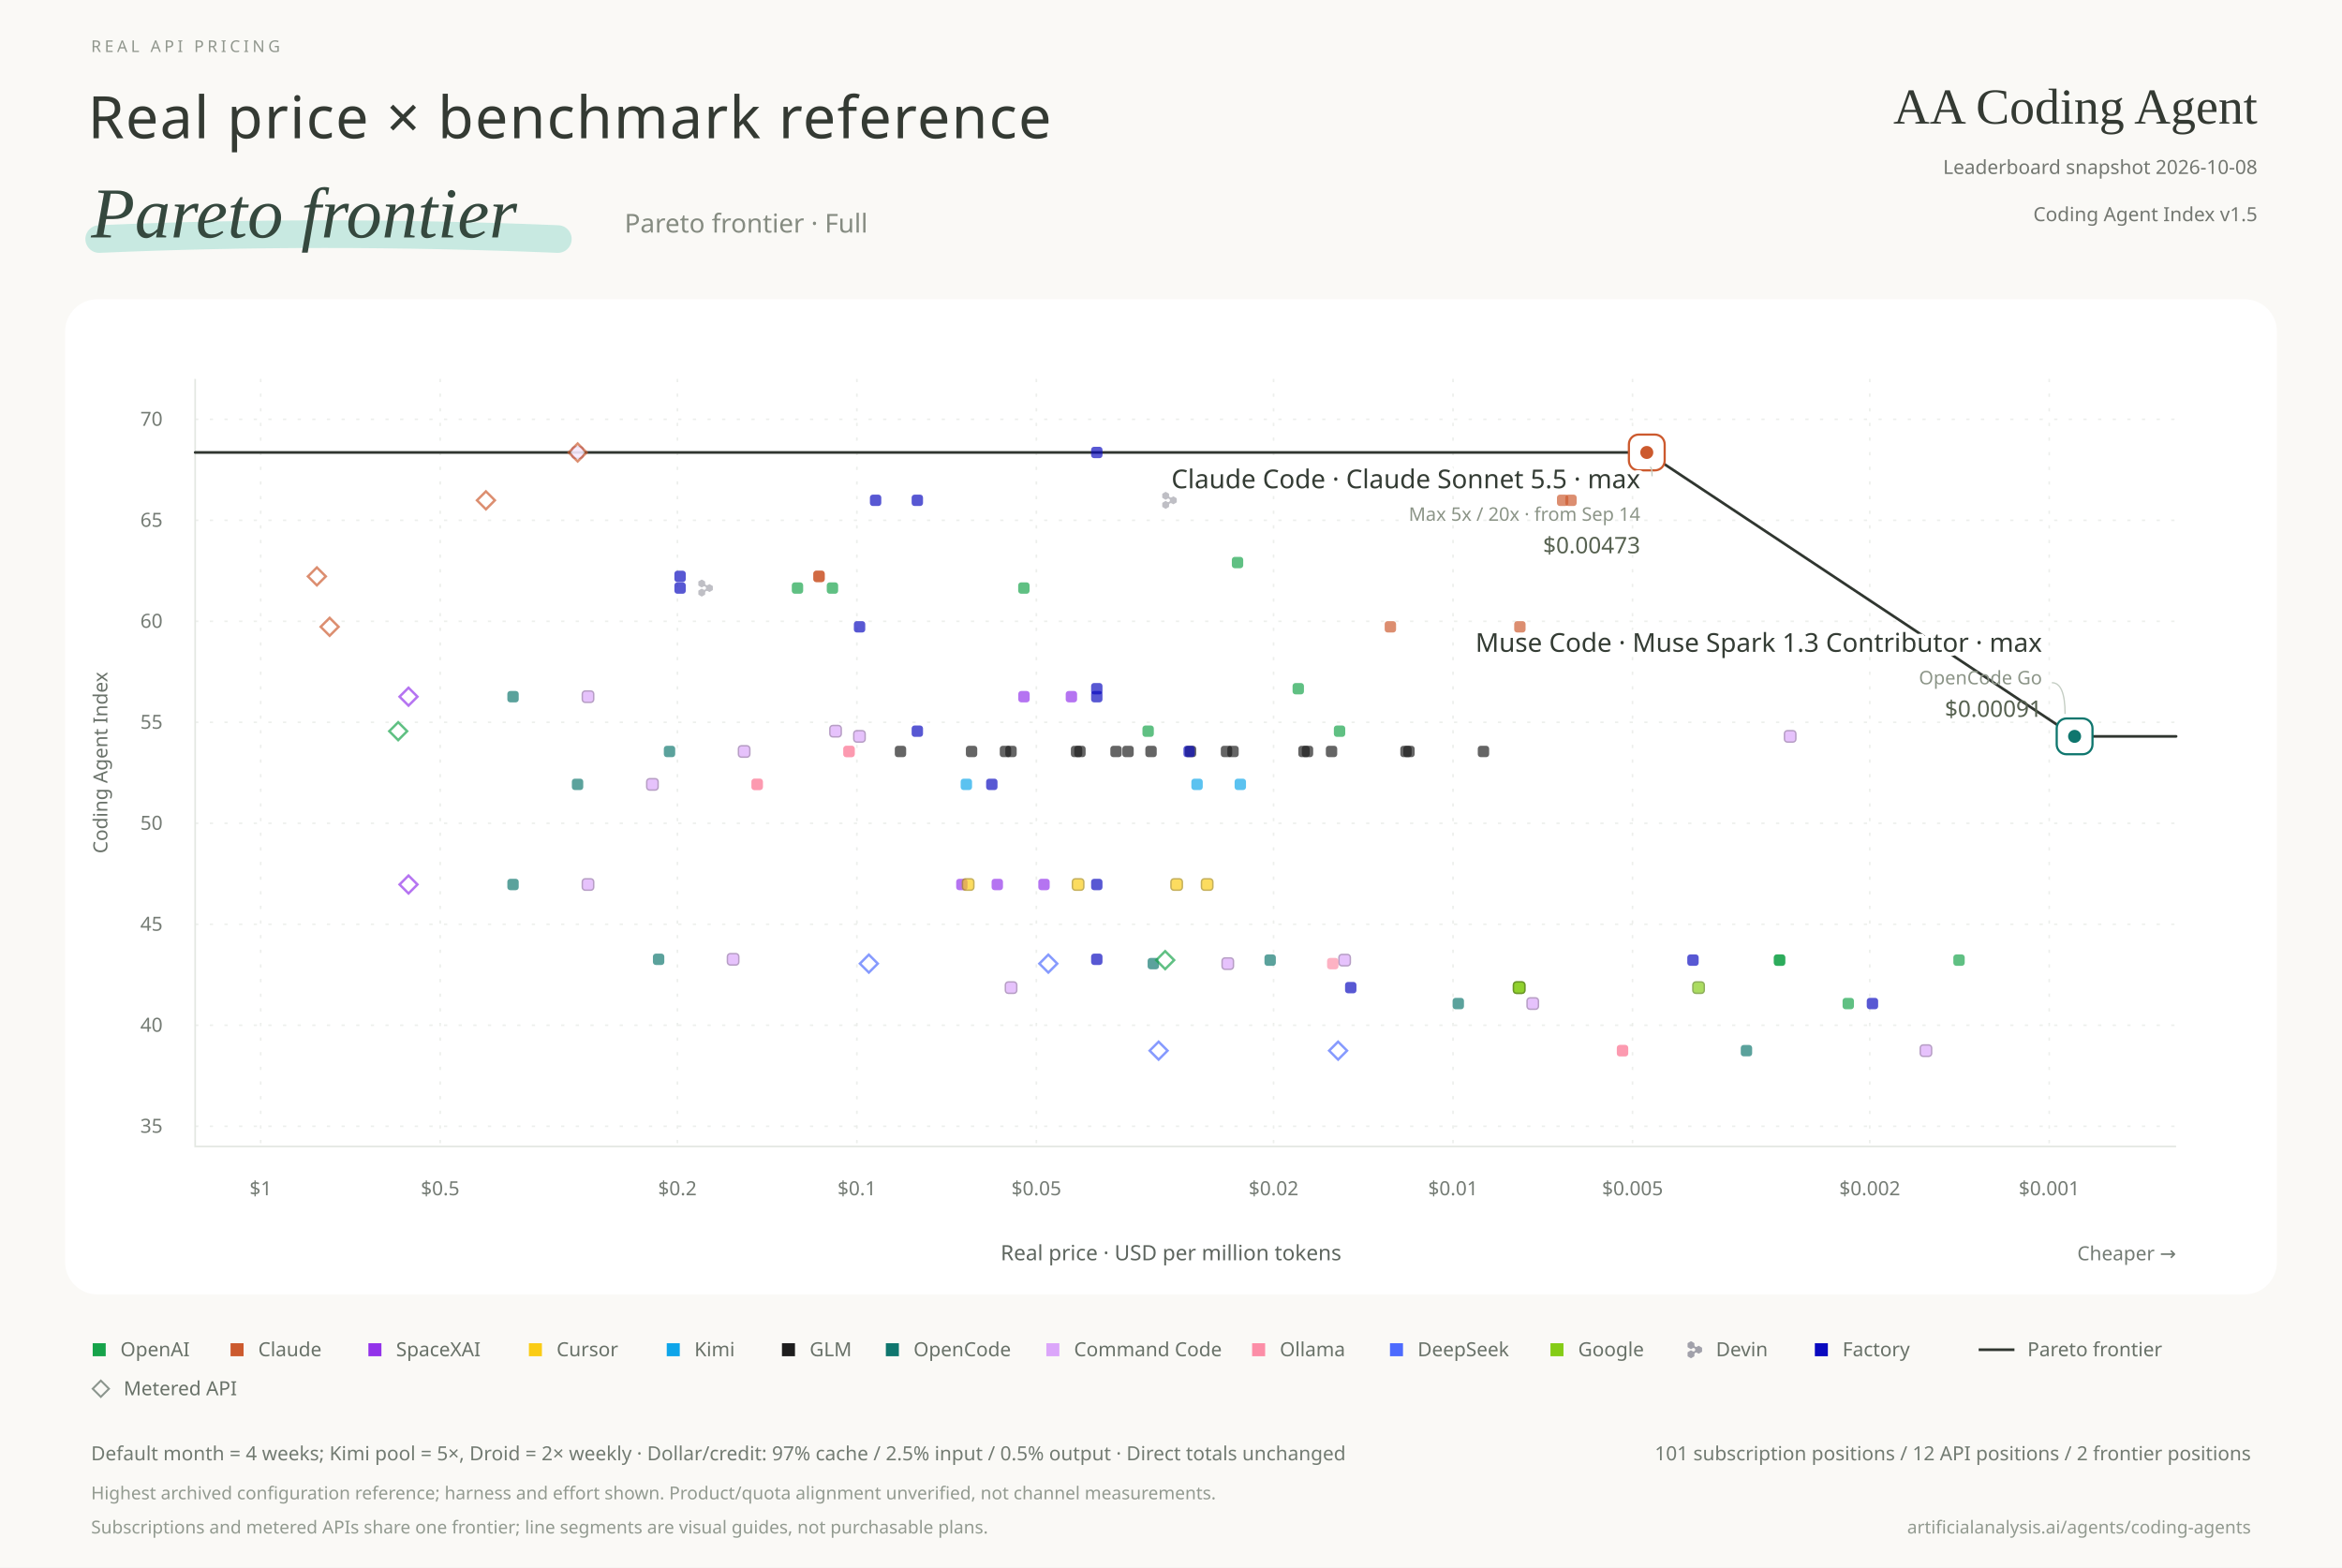
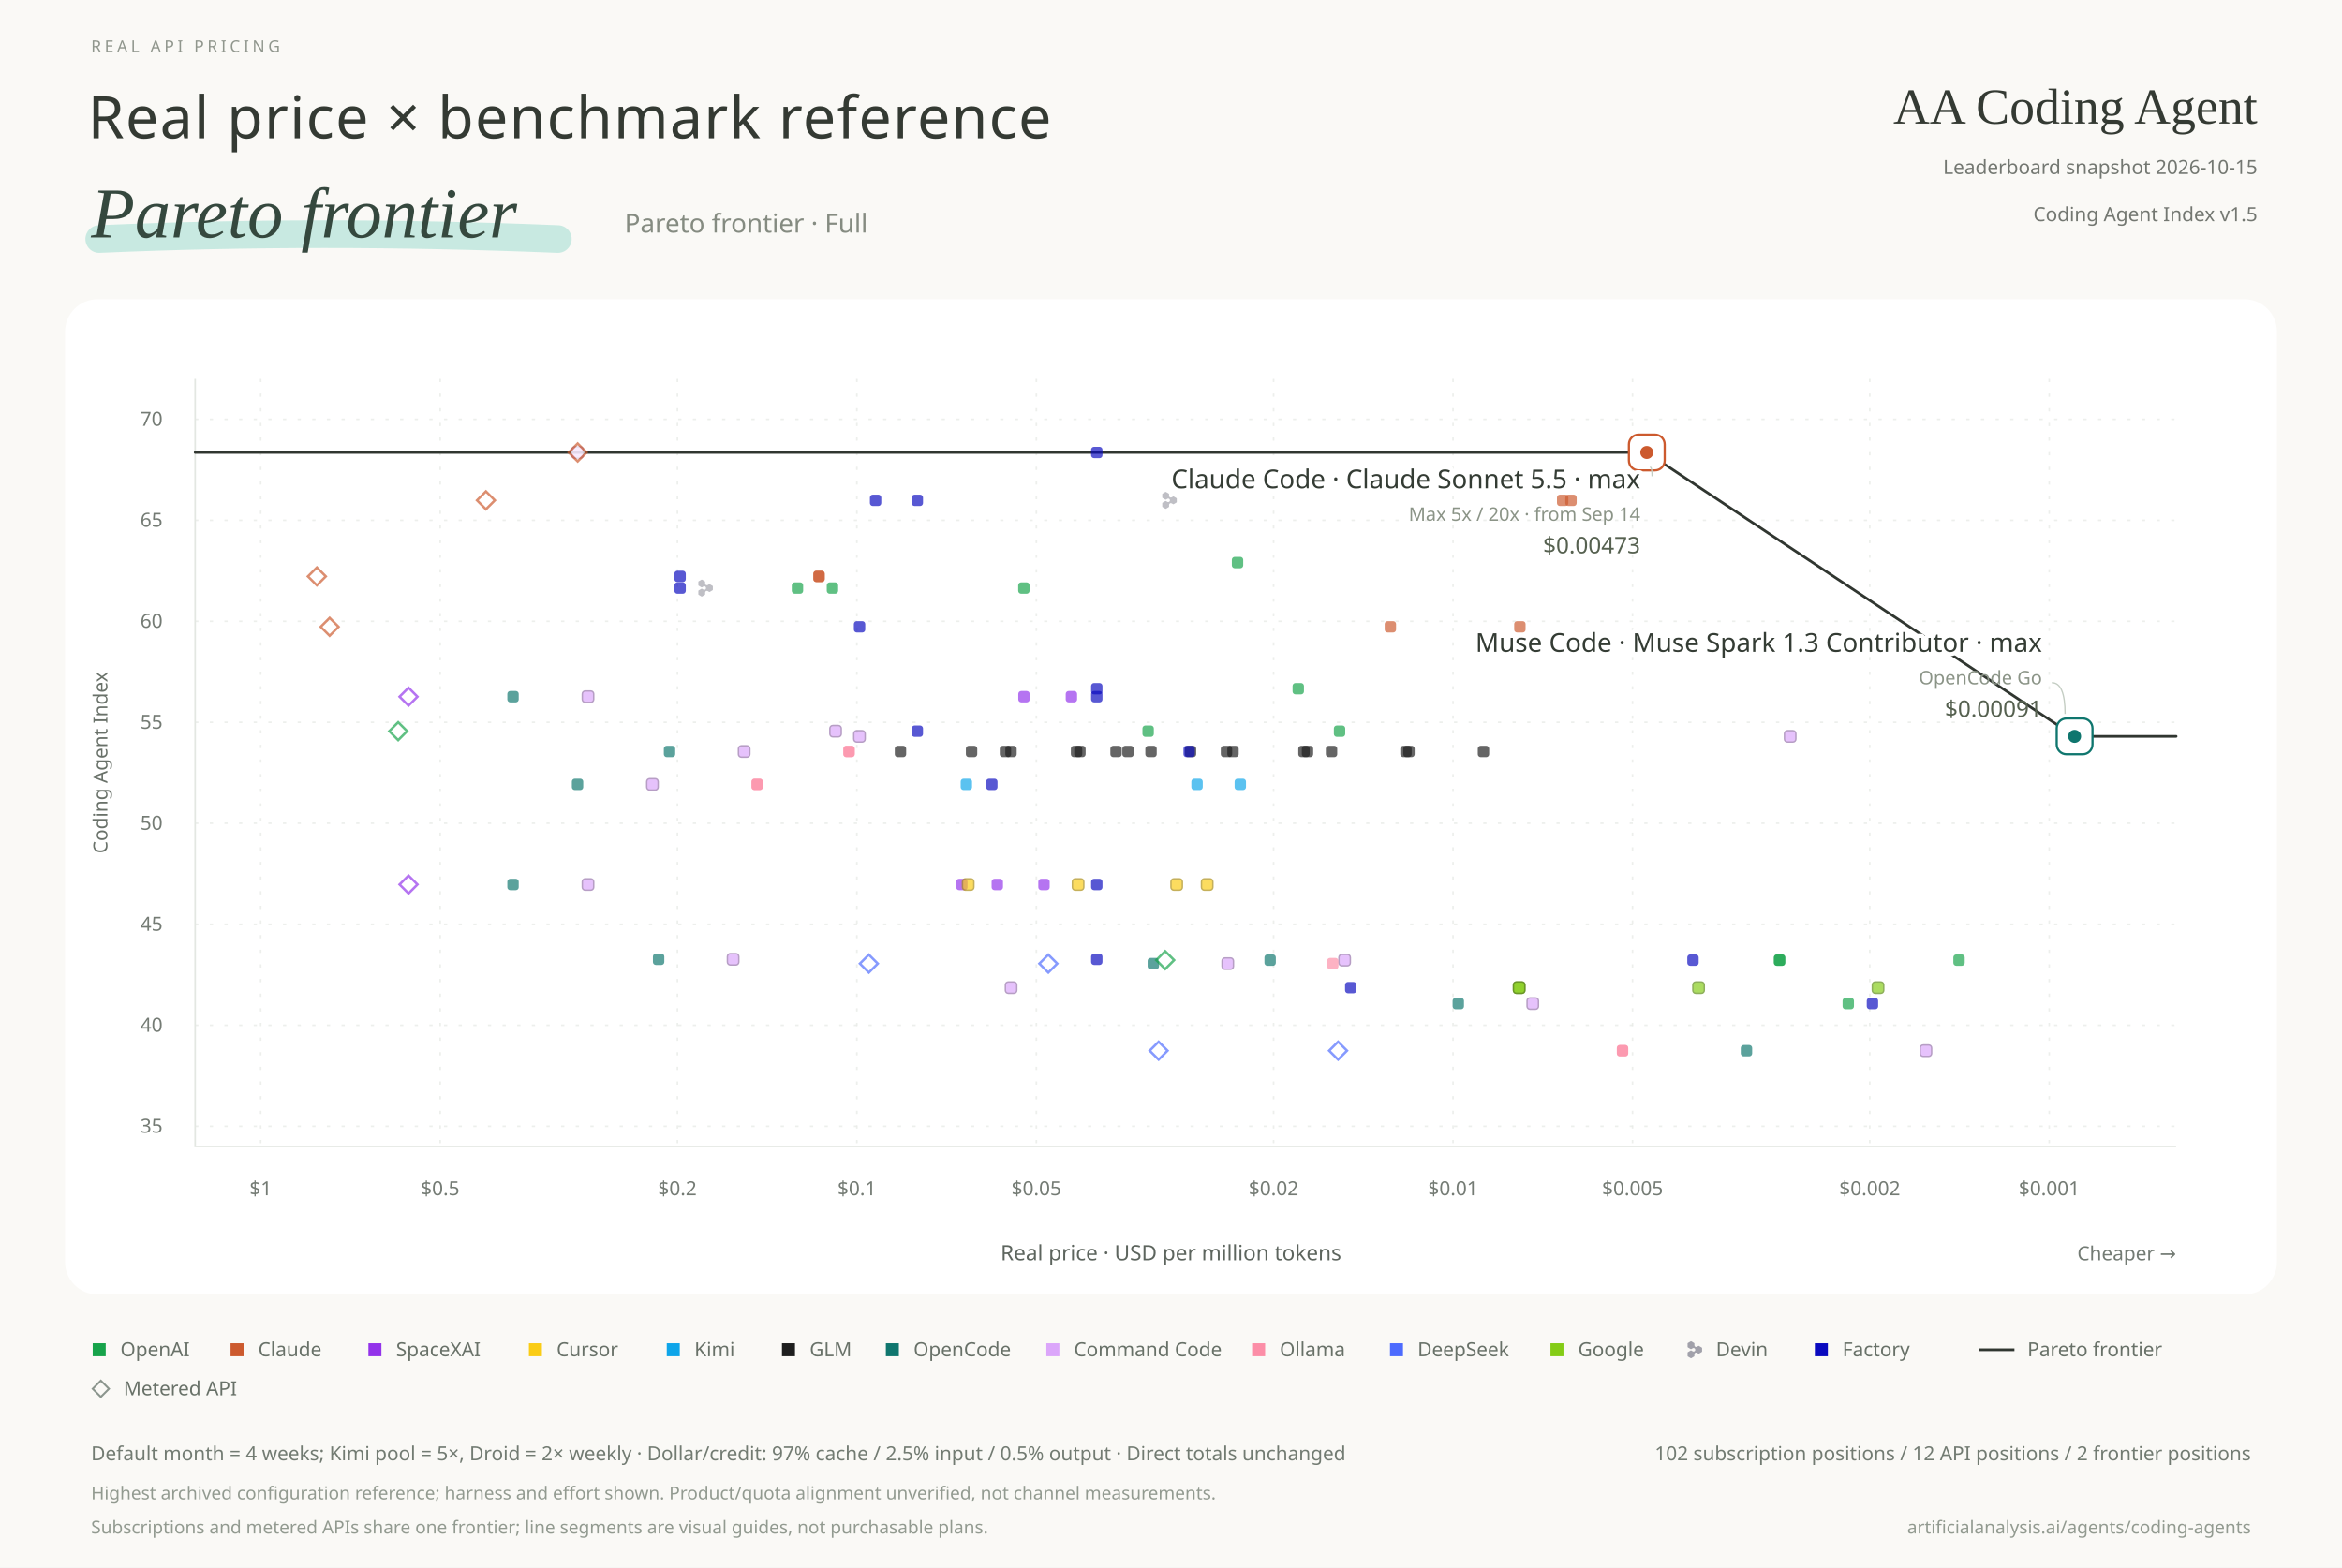
<svg xmlns="http://www.w3.org/2000/svg" width="1440" height="964" viewBox="0 0 1440 964" role="img" aria-labelledby="title desc">
  <style>text{font-family:"Microsoft YaHei","Segoe UI",sans-serif} .serif{font-family:"Times New Roman",serif} .number{font-family:"Segoe UI",sans-serif;font-variant-numeric:tabular-nums} .label-name{paint-order:stroke;stroke:#fff;stroke-width:5px;stroke-linejoin:round} .point:hover{opacity:1}</style>
  <rect width="1440" height="964" fill="#FAF9F6" />
  <text x="56.000" y="32.000" font-size="10" fill="#90968D" text-anchor="start" font-weight="400" letter-spacing="2.1">REAL API PRICING</text>
  <text x="54.000" y="85.000" font-size="36" fill="#343A33" text-anchor="start" font-weight="300" letter-spacing=".8">Real price × benchmark reference</text>
  <path d="M61 147 Q197 141 343 147" stroke="#9FDDD0" stroke-width="17" stroke-linecap="round" opacity=".55" fill="none" />
  <text x="56.000" y="146.000" font-size="44" fill="#35483E" text-anchor="start" font-weight="400" class="serif" font-style="italic">Pareto frontier</text>
  <text x="384.000" y="143.000" font-size="16" fill="#858B81" text-anchor="start" font-weight="300">Pareto frontier · Full</text>
  <text x="1388.000" y="76.000" font-size="31" fill="#343A33" text-anchor="end" font-weight="400" class="serif">AA Coding Agent</text>
-   <text x="1388.000" y="107.000" font-size="12" fill="#737771" text-anchor="end" font-weight="400">Leaderboard snapshot  2026-10-08</text>
+   <text x="1388.000" y="107.000" font-size="12" fill="#737771" text-anchor="end" font-weight="400">Leaderboard snapshot  2026-10-15</text>
  <text x="1388.000" y="136.000" font-size="12" fill="#737771" text-anchor="end" font-weight="400">Coding Agent Index v1.5</text>
  <rect x="40" y="184" width="1360" height="612" rx="20" fill="#FFFFFF" />
  <path d="M1259.990 233V705" stroke="#E8EBE7" stroke-dasharray="2 7" opacity=".8" />
  <text x="1259.990" y="735.000" font-size="12" fill="#747B74" text-anchor="middle" font-weight="400" class="number">$0.001</text>
  <path d="M1149.642 233V705" stroke="#E8EBE7" stroke-dasharray="2 7" opacity=".8" />
  <text x="1149.642" y="735.000" font-size="12" fill="#747B74" text-anchor="middle" font-weight="400" class="number">$0.002</text>
  <path d="M1003.771 233V705" stroke="#E8EBE7" stroke-dasharray="2 7" opacity=".8" />
  <text x="1003.771" y="735.000" font-size="12" fill="#747B74" text-anchor="middle" font-weight="400" class="number">$0.005</text>
  <path d="M893.424 233V705" stroke="#E8EBE7" stroke-dasharray="2 7" opacity=".8" />
  <text x="893.424" y="735.000" font-size="12" fill="#747B74" text-anchor="middle" font-weight="400" class="number">$0.01</text>
  <path d="M783.076 233V705" stroke="#E8EBE7" stroke-dasharray="2 7" opacity=".8" />
  <text x="783.076" y="735.000" font-size="12" fill="#747B74" text-anchor="middle" font-weight="400" class="number">$0.02</text>
  <path d="M637.205 233V705" stroke="#E8EBE7" stroke-dasharray="2 7" opacity=".8" />
  <text x="637.205" y="735.000" font-size="12" fill="#747B74" text-anchor="middle" font-weight="400" class="number">$0.05</text>
  <path d="M526.858 233V705" stroke="#E8EBE7" stroke-dasharray="2 7" opacity=".8" />
  <text x="526.858" y="735.000" font-size="12" fill="#747B74" text-anchor="middle" font-weight="400" class="number">$0.1</text>
  <path d="M416.510 233V705" stroke="#E8EBE7" stroke-dasharray="2 7" opacity=".8" />
  <text x="416.510" y="735.000" font-size="12" fill="#747B74" text-anchor="middle" font-weight="400" class="number">$0.2</text>
  <path d="M270.639 233V705" stroke="#E8EBE7" stroke-dasharray="2 7" opacity=".8" />
  <text x="270.639" y="735.000" font-size="12" fill="#747B74" text-anchor="middle" font-weight="400" class="number">$0.5</text>
  <path d="M160.291 233V705" stroke="#E8EBE7" stroke-dasharray="2 7" opacity=".8" />
  <text x="160.291" y="735.000" font-size="12" fill="#747B74" text-anchor="middle" font-weight="400" class="number">$1</text>
  <path d="M120 692.579H1338" stroke="#E8EBE7" stroke-dasharray="2 7" opacity=".8" />
  <text x="100.000" y="696.579" font-size="12" fill="#747B74" text-anchor="end" font-weight="400" class="number">35</text>
  <path d="M120 630.474H1338" stroke="#E8EBE7" stroke-dasharray="2 7" opacity=".8" />
  <text x="100.000" y="634.474" font-size="12" fill="#747B74" text-anchor="end" font-weight="400" class="number">40</text>
  <path d="M120 568.368H1338" stroke="#E8EBE7" stroke-dasharray="2 7" opacity=".8" />
  <text x="100.000" y="572.368" font-size="12" fill="#747B74" text-anchor="end" font-weight="400" class="number">45</text>
  <path d="M120 506.263H1338" stroke="#E8EBE7" stroke-dasharray="2 7" opacity=".8" />
  <text x="100.000" y="510.263" font-size="12" fill="#747B74" text-anchor="end" font-weight="400" class="number">50</text>
  <path d="M120 444.158H1338" stroke="#E8EBE7" stroke-dasharray="2 7" opacity=".8" />
  <text x="100.000" y="448.158" font-size="12" fill="#747B74" text-anchor="end" font-weight="400" class="number">55</text>
  <path d="M120 382.053H1338" stroke="#E8EBE7" stroke-dasharray="2 7" opacity=".8" />
  <text x="100.000" y="386.053" font-size="12" fill="#747B74" text-anchor="end" font-weight="400" class="number">60</text>
  <path d="M120 319.947H1338" stroke="#E8EBE7" stroke-dasharray="2 7" opacity=".8" />
  <text x="100.000" y="323.947" font-size="12" fill="#747B74" text-anchor="end" font-weight="400" class="number">65</text>
  <path d="M120 257.842H1338" stroke="#E8EBE7" stroke-dasharray="2 7" opacity=".8" />
  <text x="100.000" y="261.842" font-size="12" fill="#747B74" text-anchor="end" font-weight="400" class="number">70</text>
  <path d="M120 233V705H1338" fill="none" stroke="#E3E7E2" />
  <text x="66.000" y="469.000" font-size="12" fill="#697169" text-anchor="middle" font-weight="400" transform="rotate(-90 66 469.0)">Coding Agent Index</text>
  <text x="720.000" y="775.000" font-size="13" fill="#5D655E" text-anchor="middle" font-weight="400">Real price · USD per million tokens</text>
  <text x="1338.000" y="775.000" font-size="12" fill="#737B74" text-anchor="end" font-weight="400">Cheaper →</text>
  <path id="frontier" d="M120.000,278.240 L1012.540,278.240 L1275.588,452.819 L1338.000,452.819" fill="none" stroke="#303630" stroke-width="1.65" stroke-linecap="round" stroke-linejoin="round" />
  <g class="point" data-billing="subscription" data-frontier="false" data-price="0.032467532" data-score="54.5591" data-x="705.944" data-y="449.634" transform="translate(705.944 449.634)">
    <rect x="-3.5" y="-3.5" width="7" height="7" rx="1.8" fill="#16A34A" opacity=".68" />
  </g>
  <g class="point" data-billing="subscription" data-frontier="false" data-price="0.015501473" data-score="54.5591" data-x="823.639" data-y="449.634" transform="translate(823.639 449.634)">
    <rect x="-3.5" y="-3.5" width="7" height="7" rx="1.8" fill="#16A34A" opacity=".68" />
  </g>
  <g class="point" data-billing="subscription" data-frontier="false" data-price="0.0028336639" data-score="43.2247" data-x="1094.174" data-y="590.420" transform="translate(1094.174 590.420)">
    <rect x="-3.5" y="-3.5" width="7" height="7" rx="1.8" fill="#16A34A" opacity=".68" />
  </g>
  <g class="point" data-billing="subscription" data-frontier="false" data-price="0.0028335836" data-score="43.2247" data-x="1094.179" data-y="590.420" transform="translate(1094.179 590.420)">
    <rect x="-3.5" y="-3.5" width="7" height="7" rx="1.8" fill="#16A34A" opacity=".68" />
  </g>
  <g class="point" data-billing="subscription" data-frontier="false" data-price="0.0014168019" data-score="43.2247" data-x="1204.525" data-y="590.420" transform="translate(1204.525 590.420)">
    <rect x="-3.5" y="-3.5" width="7" height="7" rx="1.8" fill="#16A34A" opacity=".68" />
  </g>
  <g class="point" data-billing="subscription" data-frontier="false" data-price="0.12578616" data-score="61.645" data-x="490.336" data-y="361.620" transform="translate(490.336 361.620)">
    <rect x="-3.5" y="-3.5" width="7" height="7" rx="1.8" fill="#16A34A" opacity=".68" />
  </g>
  <g class="point" data-billing="subscription" data-frontier="false" data-price="0.018181818" data-score="56.6626" data-x="798.249" data-y="423.507" transform="translate(798.249 423.507)">
    <rect x="-3.5" y="-3.5" width="7" height="7" rx="1.8" fill="#16A34A" opacity=".68" />
  </g>
  <g class="point" data-billing="subscription" data-frontier="false" data-price="0.0021732044" data-score="41.0744" data-x="1136.420" data-y="617.129" transform="translate(1136.420 617.129)">
    <rect x="-3.5" y="-3.5" width="7" height="7" rx="1.8" fill="#16A34A" opacity=".68" />
  </g>
  <g class="point" data-billing="subscription" data-frontier="false" data-price="0.022988506" data-score="62.9078" data-x="760.906" data-y="345.935" transform="translate(760.906 345.935)">
    <rect x="-3.5" y="-3.5" width="7" height="7" rx="1.8" fill="#16A34A" opacity=".68" />
  </g>
  <g class="point" data-billing="subscription" data-frontier="false" data-price="0.052465897" data-score="61.645" data-x="629.541" data-y="361.620" transform="translate(629.541 361.620)">
    <rect x="-3.5" y="-3.5" width="7" height="7" rx="1.8" fill="#16A34A" opacity=".68" />
  </g>
  <g class="point" data-billing="subscription" data-frontier="false" data-price="0.1793722" data-score="61.645" data-x="433.840" data-y="361.620" transform="translate(433.840 361.620)">
    <path transform="translate(-4.46 -5.23) scale(0.091)" d="M0 38.652V14.835C7.06768e-06 13.788 0.546 12.821 1.431 12.298L21.581 0.393C22.467 -0.131 23.558 -0.131 24.444 0.393L44.594 12.298C45.48 12.821 46.025 13.788 46.025 14.835V26.998C46.114 31.04 48.201 34.938 51.872 37.108C55.544 39.277 59.886 39.178 63.351 37.235L73.644 31.153C74.53 30.63 75.621 30.63 76.507 31.153L96.657 43.058C97.543 43.582 98.088 44.549 98.088 45.596V69.406C98.088 70.453 97.543 71.42 96.657 71.943L76.507 83.849C75.621 84.372 74.53 84.372 73.644 83.849L63.434 77.816C59.956 75.828 55.574 75.71 51.873 77.896C48.202 80.065 46.115 83.963 46.026 88.005V100.165C46.026 101.212 45.48 102.179 44.595 102.702L24.445 114.607C23.559 115.131 22.468 115.131 21.582 114.607L1.432 102.702C0.547 102.179 0.001 101.212 0.001 100.165V76.355C0.001 75.308 0.547 74.341 1.432 73.817L21.582 61.912C22.468 61.389 23.559 61.389 24.445 61.912L34.762 68.008C38.222 69.937 42.553 70.031 46.215 67.867C49.916 65.68 52.006 61.737 52.063 57.66C51.975 53.619 49.887 49.303 46.216 47.133C42.545 44.964 38.202 45.063 34.737 47.006L24.397 53.15C23.507 53.679 22.409 53.678 21.52 53.149L1.423 41.184C0.542 40.66 -7.06754e-06 39.695 0 38.652Z" fill="#A1A1AA" opacity="0.68" />
  </g>
  <g class="point" data-billing="subscription" data-frontier="false" data-price="0.029895366" data-score="65.9886" data-x="719.083" data-y="307.668" transform="translate(719.083 307.668)">
    <path transform="translate(-4.46 -5.23) scale(0.091)" d="M0 38.652V14.835C7.06768e-06 13.788 0.546 12.821 1.431 12.298L21.581 0.393C22.467 -0.131 23.558 -0.131 24.444 0.393L44.594 12.298C45.48 12.821 46.025 13.788 46.025 14.835V26.998C46.114 31.04 48.201 34.938 51.872 37.108C55.544 39.277 59.886 39.178 63.351 37.235L73.644 31.153C74.53 30.63 75.621 30.63 76.507 31.153L96.657 43.058C97.543 43.582 98.088 44.549 98.088 45.596V69.406C98.088 70.453 97.543 71.42 96.657 71.943L76.507 83.849C75.621 84.372 74.53 84.372 73.644 83.849L63.434 77.816C59.956 75.828 55.574 75.71 51.873 77.896C48.202 80.065 46.115 83.963 46.026 88.005V100.165C46.026 101.212 45.48 102.179 44.595 102.702L24.445 114.607C23.559 115.131 22.468 115.131 21.582 114.607L1.432 102.702C0.547 102.179 0.001 101.212 0.001 100.165V76.355C0.001 75.308 0.547 74.341 1.432 73.817L21.582 61.912C22.468 61.389 23.559 61.389 24.445 61.912L34.762 68.008C38.222 69.937 42.553 70.031 46.215 67.867C49.916 65.68 52.006 61.737 52.063 57.66C51.975 53.619 49.887 49.303 46.216 47.133C42.545 44.964 38.202 45.063 34.737 47.006L24.397 53.15C23.507 53.679 22.409 53.678 21.52 53.149L1.423 41.184C0.542 40.66 -7.06754e-06 39.695 0 38.652Z" fill="#A1A1AA" opacity="0.68" />
  </g>
  <g class="point" data-billing="subscription" data-frontier="false" data-price="0.079176564" data-score="65.9886" data-x="564.029" data-y="307.668" transform="translate(564.029 307.668)">
    <rect x="-3.5" y="-3.5" width="7" height="7" rx="1.8" fill="#0A0ABF" opacity=".68" />
  </g>
  <g class="point" data-billing="subscription" data-frontier="false" data-price="0.093023256" data-score="65.9886" data-x="538.371" data-y="307.668" transform="translate(538.371 307.668)">
    <rect x="-3.5" y="-3.5" width="7" height="7" rx="1.8" fill="#0A0ABF" opacity=".68" />
  </g>
  <g class="point" data-billing="subscription" data-frontier="false" data-price="0.0077450601" data-score="41.8632" data-x="934.103" data-y="607.331" transform="translate(934.103 607.331)">
    <rect x="-3.5" y="-3.5" width="7" height="7" rx="1.8" fill="#84CC16" opacity=".68" stroke="#5A8B0F" stroke-width=".9" />
  </g>
  <g class="point" data-billing="subscription" data-frontier="false" data-price="0.0077481596" data-score="41.8632" data-x="934.040" data-y="607.331" transform="translate(934.040 607.331)">
    <rect x="-3.5" y="-3.5" width="7" height="7" rx="1.8" fill="#84CC16" opacity=".68" stroke="#5A8B0F" stroke-width=".9" />
  </g>
  <g class="point" data-billing="subscription" data-frontier="false" data-price="0.0038742735" data-score="41.8632" data-x="1044.379" data-y="607.331" transform="translate(1044.379 607.331)">
    <rect x="-3.5" y="-3.5" width="7" height="7" rx="1.8" fill="#84CC16" opacity=".68" stroke="#5A8B0F" stroke-width=".9" />
  </g>
  <g class="point" data-billing="subscription" data-frontier="false" data-price="0.0077249903" data-score="59.7264" data-x="934.516" data-y="385.451" transform="translate(934.516 385.451)">
    <rect x="-3.5" y="-3.5" width="7" height="7" rx="1.8" fill="#CC5A2E" opacity=".68" />
  </g>
  <g class="point" data-billing="subscription" data-frontier="false" data-price="0.012738854" data-score="59.7264" data-x="854.886" data-y="385.451" transform="translate(854.886 385.451)">
    <rect x="-3.5" y="-3.5" width="7" height="7" rx="1.8" fill="#CC5A2E" opacity=".68" />
  </g>
  <g class="point" data-billing="subscription" data-frontier="false" data-price="0.11574074" data-score="62.2225" data-x="503.586" data-y="354.447" transform="translate(503.586 354.447)">
    <rect x="-3.5" y="-3.5" width="7" height="7" rx="1.8" fill="#CC5A2E" opacity=".68" />
  </g>
  <g class="point" data-billing="subscription" data-frontier="false" data-price="0.0063415562" data-score="65.9886" data-x="965.932" data-y="307.668" transform="translate(965.932 307.668)">
    <rect x="-3.5" y="-3.5" width="7" height="7" rx="1.8" fill="#CC5A2E" opacity=".68" />
  </g>
  <g class="point" data-billing="subscription" data-frontier="false" data-price="0.0065487885" data-score="65.9886" data-x="960.813" data-y="307.668" transform="translate(960.813 307.668)">
    <rect x="-3.5" y="-3.5" width="7" height="7" rx="1.8" fill="#CC5A2E" opacity=".68" />
  </g>
  <g class="point" data-billing="subscription" data-frontier="false" data-price="0.058139535" data-score="46.969" data-x="613.194" data-y="543.911" transform="translate(613.194 543.911)">
    <rect x="-3.5" y="-3.5" width="7" height="7" rx="1.8" fill="#9333EA" opacity=".68" />
  </g>
  <g class="point" data-billing="subscription" data-frontier="false" data-price="0.048543689" data-score="46.969" data-x="641.911" data-y="543.911" transform="translate(641.911 543.911)">
    <rect x="-3.5" y="-3.5" width="7" height="7" rx="1.8" fill="#9333EA" opacity=".68" />
  </g>
  <g class="point" data-billing="subscription" data-frontier="false" data-price="0.066666667" data-score="46.969" data-x="591.407" data-y="543.911" transform="translate(591.407 543.911)">
    <rect x="-3.5" y="-3.5" width="7" height="7" rx="1.8" fill="#9333EA" opacity=".68" />
  </g>
  <g class="point" data-billing="subscription" data-frontier="false" data-price="0.052447552" data-score="56.2676" data-x="629.597" data-y="428.413" transform="translate(629.597 428.413)">
    <rect x="-3.5" y="-3.5" width="7" height="7" rx="1.8" fill="#9333EA" opacity=".68" />
  </g>
  <g class="point" data-billing="subscription" data-frontier="false" data-price="0.043668122" data-score="56.2676" data-x="658.761" data-y="428.413" transform="translate(658.761 428.413)">
    <rect x="-3.5" y="-3.5" width="7" height="7" rx="1.8" fill="#9333EA" opacity=".68" />
  </g>
  <g class="point" data-billing="subscription" data-frontier="false" data-price="0.025849813" data-score="46.969" data-x="742.231" data-y="543.911" transform="translate(742.231 543.911)">
    <rect x="-3.5" y="-3.5" width="7" height="7" rx="1.8" fill="#FACC15" opacity=".68" stroke="#AA8B0E" stroke-width=".9" />
  </g>
  <g class="point" data-billing="subscription" data-frontier="false" data-price="0.065061809" data-score="46.969" data-x="595.286" data-y="543.911" transform="translate(595.286 543.911)">
    <rect x="-3.5" y="-3.5" width="7" height="7" rx="1.8" fill="#FACC15" opacity=".68" stroke="#AA8B0E" stroke-width=".9" />
  </g>
  <g class="point" data-billing="subscription" data-frontier="false" data-price="0.042553191" data-score="46.969" data-x="662.878" data-y="543.911" transform="translate(662.878 543.911)">
    <rect x="-3.5" y="-3.5" width="7" height="7" rx="1.8" fill="#FACC15" opacity=".68" stroke="#AA8B0E" stroke-width=".9" />
  </g>
  <g class="point" data-billing="subscription" data-frontier="false" data-price="0.029081039" data-score="46.969" data-x="723.480" data-y="543.911" transform="translate(723.480 543.911)">
    <rect x="-3.5" y="-3.5" width="7" height="7" rx="1.8" fill="#FACC15" opacity=".68" stroke="#AA8B0E" stroke-width=".9" />
  </g>
  <g class="point" data-billing="subscription" data-frontier="false" data-price="0.026878015" data-score="51.9259" data-x="736.021" data-y="482.341" transform="translate(736.021 482.341)">
    <rect x="-3.5" y="-3.5" width="7" height="7" rx="1.8" fill="#0EA5E9" opacity=".68" />
  </g>
  <g class="point" data-billing="subscription" data-frontier="false" data-price="0.065517241" data-score="51.9259" data-x="594.175" data-y="482.341" transform="translate(594.175 482.341)">
    <rect x="-3.5" y="-3.5" width="7" height="7" rx="1.8" fill="#0EA5E9" opacity=".68" />
  </g>
  <g class="point" data-billing="subscription" data-frontier="false" data-price="0.022742936" data-score="51.9259" data-x="762.616" data-y="482.341" transform="translate(762.616 482.341)">
    <rect x="-3.5" y="-3.5" width="7" height="7" rx="1.8" fill="#0EA5E9" opacity=".68" />
  </g>
  <g class="point" data-billing="subscription" data-frontier="false" data-price="0.084502269" data-score="53.5548" data-x="553.665" data-y="462.109" transform="translate(553.665 462.109)">
    <rect x="-3.5" y="-3.5" width="7" height="7" rx="1.8" fill="#1E1E1E" opacity=".68" />
  </g>
  <g class="point" data-billing="subscription" data-frontier="false" data-price="0.056334846" data-score="53.5548" data-x="618.214" data-y="462.109" transform="translate(618.214 462.109)">
    <rect x="-3.5" y="-3.5" width="7" height="7" rx="1.8" fill="#1E1E1E" opacity=".68" />
  </g>
  <g class="point" data-billing="subscription" data-frontier="false" data-price="0.042251135" data-score="53.5548" data-x="664.013" data-y="462.109" transform="translate(664.013 462.109)">
    <rect x="-3.5" y="-3.5" width="7" height="7" rx="1.8" fill="#1E1E1E" opacity=".68" />
  </g>
  <g class="point" data-billing="subscription" data-frontier="false" data-price="0.035089925" data-score="53.5548" data-x="693.578" data-y="462.109" transform="translate(693.578 462.109)">
    <rect x="-3.5" y="-3.5" width="7" height="7" rx="1.8" fill="#1E1E1E" opacity=".68" />
  </g>
  <g class="point" data-billing="subscription" data-frontier="false" data-price="0.023393284" data-score="53.5548" data-x="758.127" data-y="462.109" transform="translate(758.127 462.109)">
    <rect x="-3.5" y="-3.5" width="7" height="7" rx="1.8" fill="#1E1E1E" opacity=".68" />
  </g>
  <g class="point" data-billing="subscription" data-frontier="false" data-price="0.017544963" data-score="53.5548" data-x="803.926" data-y="462.109" transform="translate(803.926 462.109)">
    <rect x="-3.5" y="-3.5" width="7" height="7" rx="1.8" fill="#1E1E1E" opacity=".68" />
  </g>
  <g class="point" data-billing="subscription" data-frontier="false" data-price="0.064212177" data-score="53.5548" data-x="597.378" data-y="462.109" transform="translate(597.378 462.109)">
    <rect x="-3.5" y="-3.5" width="7" height="7" rx="1.8" fill="#1E1E1E" opacity=".68" />
  </g>
  <g class="point" data-billing="subscription" data-frontier="false" data-price="0.042808118" data-score="53.5548" data-x="661.928" data-y="462.109" transform="translate(661.928 462.109)">
    <rect x="-3.5" y="-3.5" width="7" height="7" rx="1.8" fill="#1E1E1E" opacity=".68" />
  </g>
  <g class="point" data-billing="subscription" data-frontier="false" data-price="0.032106088" data-score="53.5548" data-x="707.726" data-y="462.109" transform="translate(707.726 462.109)">
    <rect x="-3.5" y="-3.5" width="7" height="7" rx="1.8" fill="#1E1E1E" opacity=".68" />
  </g>
  <g class="point" data-billing="subscription" data-frontier="false" data-price="0.01778367" data-score="53.5548" data-x="801.774" data-y="462.109" transform="translate(801.774 462.109)">
    <rect x="-3.5" y="-3.5" width="7" height="7" rx="1.8" fill="#1E1E1E" opacity=".68" />
  </g>
  <g class="point" data-billing="subscription" data-frontier="false" data-price="0.01185578" data-score="53.5548" data-x="866.323" data-y="462.109" transform="translate(866.323 462.109)">
    <rect x="-3.5" y="-3.5" width="7" height="7" rx="1.8" fill="#1E1E1E" opacity=".68" />
  </g>
  <g class="point" data-billing="subscription" data-frontier="false" data-price="0.0088918349" data-score="53.5548" data-x="912.122" data-y="462.109" transform="translate(912.122 462.109)">
    <rect x="-3.5" y="-3.5" width="7" height="7" rx="1.8" fill="#1E1E1E" opacity=".68" />
  </g>
  <g class="point" data-billing="subscription" data-frontier="false" data-price="0.055141311" data-score="53.5548" data-x="621.623" data-y="462.109" transform="translate(621.623 462.109)">
    <rect x="-3.5" y="-3.5" width="7" height="7" rx="1.8" fill="#1E1E1E" opacity=".68" />
  </g>
  <g class="point" data-billing="subscription" data-frontier="false" data-price="0.036752379" data-score="53.5548" data-x="686.209" data-y="462.109" transform="translate(686.209 462.109)">
    <rect x="-3.5" y="-3.5" width="7" height="7" rx="1.8" fill="#1E1E1E" opacity=".68" />
  </g>
  <g class="point" data-billing="subscription" data-frontier="false" data-price="0.027565877" data-score="53.5548" data-x="731.998" data-y="462.109" transform="translate(731.998 462.109)">
    <rect x="-3.5" y="-3.5" width="7" height="7" rx="1.8" fill="#1E1E1E" opacity=".68" />
  </g>
  <g class="point" data-billing="subscription" data-frontier="false" data-price="0.023990051" data-score="53.5548" data-x="754.117" data-y="462.109" transform="translate(754.117 462.109)">
    <rect x="-3.5" y="-3.5" width="7" height="7" rx="1.8" fill="#1E1E1E" opacity=".68" />
  </g>
  <g class="point" data-billing="subscription" data-frontier="false" data-price="0.015989671" data-score="53.5548" data-x="818.703" data-y="462.109" transform="translate(818.703 462.109)">
    <rect x="-3.5" y="-3.5" width="7" height="7" rx="1.8" fill="#1E1E1E" opacity=".68" />
  </g>
  <g class="point" data-billing="subscription" data-frontier="false" data-price="0.011992946" data-score="53.5548" data-x="864.492" data-y="462.109" transform="translate(864.492 462.109)">
    <rect x="-3.5" y="-3.5" width="7" height="7" rx="1.8" fill="#1E1E1E" opacity=".68" />
  </g>
  <g class="point" data-billing="subscription" data-frontier="false" data-price="0.37735849" data-score="46.969" data-x="315.439" data-y="543.911" transform="translate(315.439 543.911)">
    <rect x="-3.5" y="-3.5" width="7" height="7" rx="1.8" fill="#0F766E" opacity=".68" />
  </g>
  <g class="point" data-billing="subscription" data-frontier="false" data-price="0.37735849" data-score="56.2676" data-x="315.439" data-y="428.413" transform="translate(315.439 428.413)">
    <rect x="-3.5" y="-3.5" width="7" height="7" rx="1.8" fill="#0F766E" opacity=".68" />
  </g>
  <g class="point" data-billing="subscription" data-frontier="false" data-price="0.020267531" data-score="43.2247" data-x="780.961" data-y="590.420" transform="translate(780.961 590.420)">
    <rect x="-3.5" y="-3.5" width="7" height="7" rx="1.8" fill="#0F766E" opacity=".68" />
  </g>
  <g class="point" data-billing="subscription" data-frontier="false" data-price="0.0098000784" data-score="41.0744" data-x="896.639" data-y="617.129" transform="translate(896.639 617.129)">
    <rect x="-3.5" y="-3.5" width="7" height="7" rx="1.8" fill="#0F766E" opacity=".68" />
  </g>
  <g class="point" data-billing="subscription" data-frontier="false" data-price="0.20618557" data-score="53.5548" data-x="411.661" data-y="462.109" transform="translate(411.661 462.109)">
    <rect x="-3.5" y="-3.5" width="7" height="7" rx="1.8" fill="#0F766E" opacity=".68" />
  </g>
  <g class="point" data-billing="subscription" data-frontier="false" data-price="0.29411765" data-score="51.9259" data-x="355.114" data-y="482.341" transform="translate(355.114 482.341)">
    <rect x="-3.5" y="-3.5" width="7" height="7" rx="1.8" fill="#0F766E" opacity=".68" />
  </g>
  <g class="point" data-billing="subscription" data-frontier="true" data-price="0.00090666763" data-score="54.3027" data-x="1275.588" data-y="452.819" transform="translate(1275.588 452.819)">
    <rect x="-11" y="-11" width="22" height="22" rx="6" fill="#FFF" stroke="#0F766E" stroke-width="1.35" />
    <circle r="4" fill="#0F766E" />
  </g>
  <g class="point" data-billing="subscription" data-frontier="false" data-price="0.21505376" data-score="43.2653" data-x="404.957" data-y="589.915" transform="translate(404.957 589.915)">
    <rect x="-3.5" y="-3.5" width="7" height="7" rx="1.8" fill="#0F766E" opacity=".68" />
  </g>
  <g class="point" data-billing="subscription" data-frontier="false" data-price="0.031826862" data-score="43.052" data-x="709.116" data-y="592.565" transform="translate(709.116 592.565)">
    <rect x="-3.5" y="-3.5" width="7" height="7" rx="1.8" fill="#0F766E" opacity=".68" />
  </g>
  <g class="point" data-billing="subscription" data-frontier="false" data-price="0.0032199897" data-score="38.7425" data-x="1073.828" data-y="646.093" transform="translate(1073.828 646.093)">
    <rect x="-3.5" y="-3.5" width="7" height="7" rx="1.8" fill="#0F766E" opacity=".68" />
  </g>
  <g class="point" data-billing="subscription" data-frontier="false" data-price="0.10857763" data-score="54.5591" data-x="513.756" data-y="449.634" transform="translate(513.756 449.634)">
    <rect x="-3.5" y="-3.5" width="7" height="7" rx="1.8" fill="#DBA6FA" opacity=".68" stroke="#9571AA" stroke-width=".9" />
  </g>
  <g class="point" data-billing="subscription" data-frontier="false" data-price="0.0016099948" data-score="38.7425" data-x="1184.175" data-y="646.093" transform="translate(1184.175 646.093)">
    <rect x="-3.5" y="-3.5" width="7" height="7" rx="1.8" fill="#DBA6FA" opacity=".68" stroke="#9571AA" stroke-width=".9" />
  </g>
  <g class="point" data-billing="subscription" data-frontier="false" data-price="0.055126792" data-score="41.8632" data-x="621.665" data-y="607.331" transform="translate(621.665 607.331)">
    <rect x="-3.5" y="-3.5" width="7" height="7" rx="1.8" fill="#DBA6FA" opacity=".68" stroke="#9571AA" stroke-width=".9" />
  </g>
  <g class="point" data-billing="subscription" data-frontier="false" data-price="0.023872046" data-score="43.052" data-x="754.902" data-y="592.565" transform="translate(754.902 592.565)">
    <rect x="-3.5" y="-3.5" width="7" height="7" rx="1.8" fill="#DBA6FA" opacity=".68" stroke="#9571AA" stroke-width=".9" />
  </g>
  <g class="point" data-billing="subscription" data-frontier="false" data-price="0.015199878" data-score="43.2247" data-x="826.767" data-y="590.420" transform="translate(826.767 590.420)">
    <rect x="-3.5" y="-3.5" width="7" height="7" rx="1.8" fill="#DBA6FA" opacity=".68" stroke="#9571AA" stroke-width=".9" />
  </g>
  <g class="point" data-billing="subscription" data-frontier="false" data-price="0.16129032" data-score="43.2653" data-x="450.755" data-y="589.915" transform="translate(450.755 589.915)">
    <rect x="-3.5" y="-3.5" width="7" height="7" rx="1.8" fill="#DBA6FA" opacity=".68" stroke="#9571AA" stroke-width=".9" />
  </g>
  <g class="point" data-billing="subscription" data-frontier="false" data-price="0.28248588" data-score="56.2676" data-x="361.537" data-y="428.413" transform="translate(361.537 428.413)">
    <rect x="-3.5" y="-3.5" width="7" height="7" rx="1.8" fill="#DBA6FA" opacity=".68" stroke="#9571AA" stroke-width=".9" />
  </g>
  <g class="point" data-billing="subscription" data-frontier="false" data-price="0.0073502389" data-score="41.0744" data-x="942.433" data-y="617.129" transform="translate(942.433 617.129)">
    <rect x="-3.5" y="-3.5" width="7" height="7" rx="1.8" fill="#DBA6FA" opacity=".68" stroke="#9571AA" stroke-width=".9" />
  </g>
  <g class="point" data-billing="subscription" data-frontier="false" data-price="0.15455951" data-score="53.5548" data-x="457.541" data-y="462.109" transform="translate(457.541 462.109)">
    <rect x="-3.5" y="-3.5" width="7" height="7" rx="1.8" fill="#DBA6FA" opacity=".68" stroke="#9571AA" stroke-width=".9" />
  </g>
  <g class="point" data-billing="subscription" data-frontier="false" data-price="0.099009901" data-score="54.3027" data-x="528.442" data-y="452.819" transform="translate(528.442 452.819)">
    <rect x="-3.5" y="-3.5" width="7" height="7" rx="1.8" fill="#DBA6FA" opacity=".68" stroke="#9571AA" stroke-width=".9" />
  </g>
  <g class="point" data-billing="subscription" data-frontier="false" data-price="0.0027199782" data-score="54.3027" data-x="1100.693" data-y="452.819" transform="translate(1100.693 452.819)">
    <rect x="-3.5" y="-3.5" width="7" height="7" rx="1.8" fill="#DBA6FA" opacity=".68" stroke="#9571AA" stroke-width=".9" />
  </g>
  <g class="point" data-billing="subscription" data-frontier="false" data-price="0.22026432" data-score="51.9259" data-x="401.146" data-y="482.341" transform="translate(401.146 482.341)">
    <rect x="-3.5" y="-3.5" width="7" height="7" rx="1.8" fill="#DBA6FA" opacity=".68" stroke="#9571AA" stroke-width=".9" />
  </g>
  <g class="point" data-billing="subscription" data-frontier="false" data-price="0.28248588" data-score="46.969" data-x="361.537" data-y="543.911" transform="translate(361.537 543.911)">
    <rect x="-3.5" y="-3.5" width="7" height="7" rx="1.8" fill="#DBA6FA" opacity=".68" stroke="#9571AA" stroke-width=".9" />
  </g>
  <g class="point" data-billing="subscription" data-frontier="false" data-price="0.29411765" data-score="68.3578" data-x="355.114" data-y="278.240" transform="translate(355.114 278.240)">
    <rect x="-3.5" y="-3.5" width="7" height="7" rx="1.8" fill="#DBA6FA" opacity=".68" stroke="#9571AA" stroke-width=".9" />
  </g>
  <g class="point" data-billing="subscription" data-frontier="false" data-price="0.0051966949" data-score="38.7425" data-x="997.628" data-y="646.093" transform="translate(997.628 646.093)">
    <rect x="-3.5" y="-3.5" width="7" height="7" rx="1.8" fill="#FC8EA7" opacity=".68" />
  </g>
  <g class="point" data-billing="subscription" data-frontier="false" data-price="0.015913431" data-score="43.052" data-x="819.464" data-y="592.565" transform="translate(819.464 592.565)">
    <rect x="-3.5" y="-3.5" width="7" height="7" rx="1.8" fill="#FC8EA7" opacity=".68" />
  </g>
  <g class="point" data-billing="subscription" data-frontier="false" data-price="0.10309278" data-score="53.5548" data-x="522.009" data-y="462.109" transform="translate(522.009 462.109)">
    <rect x="-3.5" y="-3.5" width="7" height="7" rx="1.8" fill="#FC8EA7" opacity=".68" />
  </g>
  <g class="point" data-billing="subscription" data-frontier="false" data-price="0.14695077" data-score="51.9259" data-x="465.578" data-y="482.341" transform="translate(465.578 482.341)">
    <rect x="-3.5" y="-3.5" width="7" height="7" rx="1.8" fill="#FC8EA7" opacity=".68" />
  </g>
  <g class="point" data-billing="subscription" data-frontier="false" data-price="0.0051966679" data-score="38.7425" data-x="997.629" data-y="646.093" transform="translate(997.629 646.093)">
    <rect x="-3.5" y="-3.5" width="7" height="7" rx="1.8" fill="#FC8EA7" opacity=".68" />
  </g>
  <g class="point" data-billing="subscription" data-frontier="false" data-price="0.10307153" data-score="53.5548" data-x="522.041" data-y="462.109" transform="translate(522.041 462.109)">
    <rect x="-3.5" y="-3.5" width="7" height="7" rx="1.8" fill="#FC8EA7" opacity=".68" />
  </g>
  <g class="point" data-billing="subscription" data-frontier="false" data-price="0.14699397" data-score="51.9259" data-x="465.531" data-y="482.341" transform="translate(465.531 482.341)">
    <rect x="-3.5" y="-3.5" width="7" height="7" rx="1.8" fill="#FC8EA7" opacity=".68" />
  </g>
+   <g class="point" data-billing="subscription" data-frontier="false" data-price="0.0019372336" data-score="41.8632" data-x="1154.719" data-y="607.331" transform="translate(1154.719 607.331)">
+     <rect x="-3.5" y="-3.5" width="7" height="7" rx="1.8" fill="#84CC16" opacity=".68" stroke="#5A8B0F" stroke-width=".9" />
+   </g>
  <g class="point" data-billing="subscription" data-frontier="false" data-price="0.0048866302" data-score="68.3578" data-x="1007.422" data-y="278.240" transform="translate(1007.422 278.240)">
    <rect x="-3.5" y="-3.5" width="7" height="7" rx="1.8" fill="#CC5A2E" opacity=".68" />
  </g>
  <g class="point" data-billing="subscription" data-frontier="true" data-price="0.0047320254" data-score="68.3578" data-x="1012.540" data-y="278.240" transform="translate(1012.540 278.240)">
    <rect x="-11" y="-11" width="22" height="22" rx="6" fill="#FFF" stroke="#CC5A2E" stroke-width="1.35" />
    <circle r="4" fill="#CC5A2E" />
  </g>
  <g class="point" data-billing="subscription" data-frontier="false" data-price="0.11575414" data-score="62.2225" data-x="503.567" data-y="354.447" transform="translate(503.567 354.447)">
    <rect x="-3.5" y="-3.5" width="7" height="7" rx="1.8" fill="#CC5A2E" opacity=".68" />
  </g>
  <g class="point" data-billing="subscription" data-frontier="false" data-price="0.10989011" data-score="61.645" data-x="511.843" data-y="361.620" transform="translate(511.843 361.620)">
    <rect x="-3.5" y="-3.5" width="7" height="7" rx="1.8" fill="#16A34A" opacity=".68" />
  </g>
  <g class="point" data-billing="subscription" data-frontier="false" data-price="0.19794141" data-score="62.2225" data-x="418.157" data-y="354.447" transform="translate(418.157 354.447)">
    <rect x="-3.5" y="-3.5" width="7" height="7" rx="1.8" fill="#0A0ABF" opacity=".68" />
  </g>
  <g class="point" data-billing="subscription" data-frontier="false" data-price="0.098970705" data-score="59.7264" data-x="528.505" data-y="385.451" transform="translate(528.505 385.451)">
    <rect x="-3.5" y="-3.5" width="7" height="7" rx="1.8" fill="#0A0ABF" opacity=".68" />
  </g>
  <g class="point" data-billing="subscription" data-frontier="false" data-price="0.039588282" data-score="68.3578" data-x="674.376" data-y="278.240" transform="translate(674.376 278.240)">
    <rect x="-3.5" y="-3.5" width="7" height="7" rx="1.8" fill="#0A0ABF" opacity=".68" />
  </g>
  <g class="point" data-billing="subscription" data-frontier="false" data-price="0.19794141" data-score="61.645" data-x="418.157" data-y="361.620" transform="translate(418.157 361.620)">
    <rect x="-3.5" y="-3.5" width="7" height="7" rx="1.8" fill="#0A0ABF" opacity=".68" />
  </g>
  <g class="point" data-billing="subscription" data-frontier="false" data-price="0.039588282" data-score="56.6626" data-x="674.376" data-y="423.507" transform="translate(674.376 423.507)">
    <rect x="-3.5" y="-3.5" width="7" height="7" rx="1.8" fill="#0A0ABF" opacity=".68" />
  </g>
  <g class="point" data-billing="subscription" data-frontier="false" data-price="0.0019794141" data-score="41.0744" data-x="1151.289" data-y="617.129" transform="translate(1151.289 617.129)">
    <rect x="-3.5" y="-3.5" width="7" height="7" rx="1.8" fill="#0A0ABF" opacity=".68" />
  </g>
  <g class="point" data-billing="subscription" data-frontier="false" data-price="0.079176564" data-score="54.5591" data-x="564.029" data-y="449.634" transform="translate(564.029 449.634)">
    <rect x="-3.5" y="-3.5" width="7" height="7" rx="1.8" fill="#0A0ABF" opacity=".68" />
  </g>
  <g class="point" data-billing="subscription" data-frontier="false" data-price="0.0039588282" data-score="43.2247" data-x="1040.942" data-y="590.420" transform="translate(1040.942 590.420)">
    <rect x="-3.5" y="-3.5" width="7" height="7" rx="1.8" fill="#0A0ABF" opacity=".68" />
  </g>
  <g class="point" data-billing="subscription" data-frontier="false" data-price="0.014845606" data-score="41.8632" data-x="830.522" data-y="607.331" transform="translate(830.522 607.331)">
    <rect x="-3.5" y="-3.5" width="7" height="7" rx="1.8" fill="#0A0ABF" opacity=".68" />
  </g>
  <g class="point" data-billing="subscription" data-frontier="false" data-price="0.039588282" data-score="56.2676" data-x="674.376" data-y="428.413" transform="translate(674.376 428.413)">
    <rect x="-3.5" y="-3.5" width="7" height="7" rx="1.8" fill="#0A0ABF" opacity=".68" />
  </g>
  <g class="point" data-billing="subscription" data-frontier="false" data-price="0.039588282" data-score="46.969" data-x="674.376" data-y="543.911" transform="translate(674.376 543.911)">
    <rect x="-3.5" y="-3.5" width="7" height="7" rx="1.8" fill="#0A0ABF" opacity=".68" />
  </g>
  <g class="point" data-billing="subscription" data-frontier="false" data-price="0.027711962" data-score="53.5548" data-x="731.157" data-y="462.109" transform="translate(731.157 462.109)">
    <rect x="-3.5" y="-3.5" width="7" height="7" rx="1.8" fill="#0A0ABF" opacity=".68" />
  </g>
  <g class="point" data-billing="subscription" data-frontier="false" data-price="0.059382423" data-score="51.9259" data-x="609.827" data-y="482.341" transform="translate(609.827 482.341)">
    <rect x="-3.5" y="-3.5" width="7" height="7" rx="1.8" fill="#0A0ABF" opacity=".68" />
  </g>
  <g class="point" data-billing="subscription" data-frontier="false" data-price="0.039588282" data-score="43.2653" data-x="674.376" data-y="589.915" transform="translate(674.376 589.915)">
    <rect x="-3.5" y="-3.5" width="7" height="7" rx="1.8" fill="#0A0ABF" opacity=".68" />
  </g>
  <g class="point" data-billing="metered" data-frontier="false" data-price="0.01559" data-score="38.7425" data-x="822.733" data-y="646.093" transform="translate(822.733 646.093)">
    <path d="M0 -5.5L5.5 0 0 5.5 -5.5 0Z" fill="white" stroke="#4D6BFE" stroke-width="1.5" opacity=".68" />
  </g>
  <g class="point" data-billing="metered" data-frontier="false" data-price="0.03118" data-score="38.7425" data-x="712.385" data-y="646.093" transform="translate(712.385 646.093)">
    <path d="M0 -5.5L5.5 0 0 5.5 -5.5 0Z" fill="white" stroke="#4D6BFE" stroke-width="1.5" opacity=".68" />
  </g>
  <g class="point" data-billing="metered" data-frontier="false" data-price="0.04774" data-score="43.052" data-x="644.568" data-y="592.565" transform="translate(644.568 592.565)">
    <path d="M0 -5.5L5.5 0 0 5.5 -5.5 0Z" fill="white" stroke="#4D6BFE" stroke-width="1.5" opacity=".68" />
  </g>
  <g class="point" data-billing="metered" data-frontier="false" data-price="0.09548" data-score="43.052" data-x="534.221" data-y="592.565" transform="translate(534.221 592.565)">
    <path d="M0 -5.5L5.5 0 0 5.5 -5.5 0Z" fill="white" stroke="#4D6BFE" stroke-width="1.5" opacity=".68" />
  </g>
  <g class="point" data-billing="metered" data-frontier="false" data-price="0.588" data-score="54.5591" data-x="244.830" data-y="449.634" transform="translate(244.830 449.634)">
    <path d="M0 -5.5L5.5 0 0 5.5 -5.5 0Z" fill="white" stroke="#16A34A" stroke-width="1.5" opacity=".68" />
  </g>
  <g class="point" data-billing="metered" data-frontier="false" data-price="0.565" data-score="46.969" data-x="251.182" data-y="543.911" transform="translate(251.182 543.911)">
    <path d="M0 -5.5L5.5 0 0 5.5 -5.5 0Z" fill="white" stroke="#9333EA" stroke-width="1.5" opacity=".68" />
  </g>
  <g class="point" data-billing="metered" data-frontier="false" data-price="0.565" data-score="56.2676" data-x="251.182" data-y="428.413" transform="translate(251.182 428.413)">
    <path d="M0 -5.5L5.5 0 0 5.5 -5.5 0Z" fill="white" stroke="#9333EA" stroke-width="1.5" opacity=".68" />
  </g>
  <g class="point" data-billing="metered" data-frontier="false" data-price="0.76625" data-score="59.7264" data-x="202.677" data-y="385.451" transform="translate(202.677 385.451)">
    <path d="M0 -5.5L5.5 0 0 5.5 -5.5 0Z" fill="white" stroke="#CC5A2E" stroke-width="1.5" opacity=".68" />
  </g>
  <g class="point" data-billing="metered" data-frontier="false" data-price="0.805" data-score="62.2225" data-x="194.823" data-y="354.447" transform="translate(194.823 354.447)">
    <path d="M0 -5.5L5.5 0 0 5.5 -5.5 0Z" fill="white" stroke="#CC5A2E" stroke-width="1.5" opacity=".68" />
  </g>
  <g class="point" data-billing="metered" data-frontier="false" data-price="0.419" data-score="65.9886" data-x="298.775" data-y="307.668" transform="translate(298.775 307.668)">
    <path d="M0 -5.5L5.5 0 0 5.5 -5.5 0Z" fill="white" stroke="#CC5A2E" stroke-width="1.5" opacity=".68" />
  </g>
  <g class="point" data-billing="metered" data-frontier="false" data-price="0.294" data-score="68.3578" data-x="355.177" data-y="278.240" transform="translate(355.177 278.240)">
    <path d="M0 -5.5L5.5 0 0 5.5 -5.5 0Z" fill="white" stroke="#CC5A2E" stroke-width="1.5" opacity=".68" />
  </g>
  <g class="point" data-billing="metered" data-frontier="false" data-price="0.0304" data-score="43.2247" data-x="716.419" data-y="590.420" transform="translate(716.419 590.420)">
    <path d="M0 -5.5L5.5 0 0 5.5 -5.5 0Z" fill="white" stroke="#16A34A" stroke-width="1.5" opacity=".68" />
  </g>
  <g class="front-label" data-model="claude-sonnet-5.5">
    <path d="M1015.794,292.883Q1015.794,287.240 1014.540,287.240" stroke="#C4CDC3" stroke-width=".8" fill="none" />
    <text x="1008.540" y="300.240" font-size="16" fill="#343C34" text-anchor="end" font-weight="400" class="label-name">Claude Code · Claude Sonnet 5.5 · max</text>
    <text x="1008.540" y="320.240" font-size="11.5" fill="#8B9487" text-anchor="end" font-weight="400">Max 5x / 20x · from Sep 14</text>
    <text x="1008.540" y="340.240" font-size="14" fill="#566150" text-anchor="end" font-weight="400" class="number">$0.00473</text>
  </g>
  <g class="front-label" data-model="muse-spark-1.3-contributor">
    <path d="M1269.730,439.010Q1269.730,419.819 1261.588,419.819" stroke="#C4CDC3" stroke-width=".8" fill="none" />
    <text x="1255.588" y="400.819" font-size="16" fill="#343C34" text-anchor="end" font-weight="400" class="label-name">Muse Code · Muse Spark 1.3 Contributor · max</text>
    <text x="1255.588" y="420.819" font-size="11.5" fill="#8B9487" text-anchor="end" font-weight="400">OpenCode Go</text>
    <text x="1255.588" y="440.819" font-size="14" fill="#566150" text-anchor="end" font-weight="400" class="number">$0.00091</text>
  </g>
  <rect x="57" y="826" width="8" height="8" fill="#16A34A" />
  <text x="74.000" y="834.000" font-size="12" fill="#687168" text-anchor="start" font-weight="400">OpenAI</text>
  <rect x="141.76" y="826" width="8" height="8" fill="#CC5A2E" />
  <text x="158.760" y="834.000" font-size="12" fill="#687168" text-anchor="start" font-weight="400">Claude</text>
  <rect x="226.52" y="826" width="8" height="8" fill="#9333EA" />
  <text x="243.520" y="834.000" font-size="12" fill="#687168" text-anchor="start" font-weight="400">SpaceXAI</text>
  <rect x="325.2" y="826" width="8" height="8" fill="#FACC15" />
  <text x="342.200" y="834.000" font-size="12" fill="#687168" text-anchor="start" font-weight="400">Cursor</text>
  <rect x="409.96" y="826" width="8" height="8" fill="#0EA5E9" />
  <text x="426.960" y="834.000" font-size="12" fill="#687168" text-anchor="start" font-weight="400">Kimi</text>
  <rect x="480.8" y="826" width="8" height="8" fill="#1E1E1E" />
  <text x="497.800" y="834.000" font-size="12" fill="#687168" text-anchor="start" font-weight="400">GLM</text>
  <rect x="544.68" y="826" width="8" height="8" fill="#0F766E" />
  <text x="561.680" y="834.000" font-size="12" fill="#687168" text-anchor="start" font-weight="400">OpenCode</text>
  <rect x="643.36" y="826" width="8" height="8" fill="#DBA6FA" />
  <text x="660.360" y="834.000" font-size="12" fill="#687168" text-anchor="start" font-weight="400">Command Code</text>
  <rect x="769.88" y="826" width="8" height="8" fill="#FC8EA7" />
  <text x="786.880" y="834.000" font-size="12" fill="#687168" text-anchor="start" font-weight="400">Ollama</text>
  <rect x="854.64" y="826" width="8" height="8" fill="#4D6BFE" />
  <text x="871.640" y="834.000" font-size="12" fill="#687168" text-anchor="start" font-weight="400">DeepSeek</text>
  <rect x="953.32" y="826" width="8" height="8" fill="#84CC16" />
  <text x="970.320" y="834.000" font-size="12" fill="#687168" text-anchor="start" font-weight="400">Google</text>
  <path transform="translate(1037.62 824.77) scale(0.091)" d="M0 38.652V14.835C7.06768e-06 13.788 0.546 12.821 1.431 12.298L21.581 0.393C22.467 -0.131 23.558 -0.131 24.444 0.393L44.594 12.298C45.48 12.821 46.025 13.788 46.025 14.835V26.998C46.114 31.04 48.201 34.938 51.872 37.108C55.544 39.277 59.886 39.178 63.351 37.235L73.644 31.153C74.53 30.63 75.621 30.63 76.507 31.153L96.657 43.058C97.543 43.582 98.088 44.549 98.088 45.596V69.406C98.088 70.453 97.543 71.42 96.657 71.943L76.507 83.849C75.621 84.372 74.53 84.372 73.644 83.849L63.434 77.816C59.956 75.828 55.574 75.71 51.873 77.896C48.202 80.065 46.115 83.963 46.026 88.005V100.165C46.026 101.212 45.48 102.179 44.595 102.702L24.445 114.607C23.559 115.131 22.468 115.131 21.582 114.607L1.432 102.702C0.547 102.179 0.001 101.212 0.001 100.165V76.355C0.001 75.308 0.547 74.341 1.432 73.817L21.582 61.912C22.468 61.389 23.559 61.389 24.445 61.912L34.762 68.008C38.222 69.937 42.553 70.031 46.215 67.867C49.916 65.68 52.006 61.737 52.063 57.66C51.975 53.619 49.887 49.303 46.216 47.133C42.545 44.964 38.202 45.063 34.737 47.006L24.397 53.15C23.507 53.679 22.409 53.678 21.52 53.149L1.423 41.184C0.542 40.66 -7.06754e-06 39.695 0 38.652Z" fill="#A1A1AA" opacity="1.0" />
  <text x="1055.080" y="834.000" font-size="12" fill="#687168" text-anchor="start" font-weight="400">Devin</text>
  <rect x="1115.88" y="826" width="8" height="8" fill="#0A0ABF" />
  <text x="1132.880" y="834.000" font-size="12" fill="#687168" text-anchor="start" font-weight="400">Factory</text>
  <path d="M1216.6 830h22" stroke="#303630" stroke-width="1.65" />
  <text x="1246.600" y="834.000" font-size="12" fill="#687168" text-anchor="start" font-weight="400">Pareto frontier</text>
  <path d="M62 849l5 5-5 5-5-5Z" fill="none" stroke="#8B958D" stroke-width="1.2" />
  <text x="76.000" y="858.000" font-size="12" fill="#687168" text-anchor="start" font-weight="400">Metered API</text>
  <text x="56.000" y="898.000" font-size="12" fill="#727B72" text-anchor="start" font-weight="400">Default month = 4 weeks; Kimi pool = 5×, Droid = 2× weekly · Dollar/credit: 97% cache / 2.5% input / 0.5% output · Direct totals unchanged</text>
-   <text x="1384.000" y="898.000" font-size="12" fill="#727B72" text-anchor="end" font-weight="400">101 subscription positions / 12 API positions / 2 frontier positions</text>
+   <text x="1384.000" y="898.000" font-size="12" fill="#727B72" text-anchor="end" font-weight="400">102 subscription positions / 12 API positions / 2 frontier positions</text>
  <text x="56.000" y="922.000" font-size="11" fill="#929A90" text-anchor="start" font-weight="400">Highest archived configuration reference; harness and effort shown. Product/quota alignment unverified, not channel measurements.</text>
  <text x="56.000" y="943.000" font-size="11" fill="#929A90" text-anchor="start" font-weight="400">Subscriptions and metered APIs share one frontier; line segments are visual guides, not purchasable plans.</text>
  <text x="1384.000" y="943.000" font-size="11" fill="#929A90" text-anchor="end" font-weight="400">artificialanalysis.ai/agents/coding-agents</text>
</svg>
